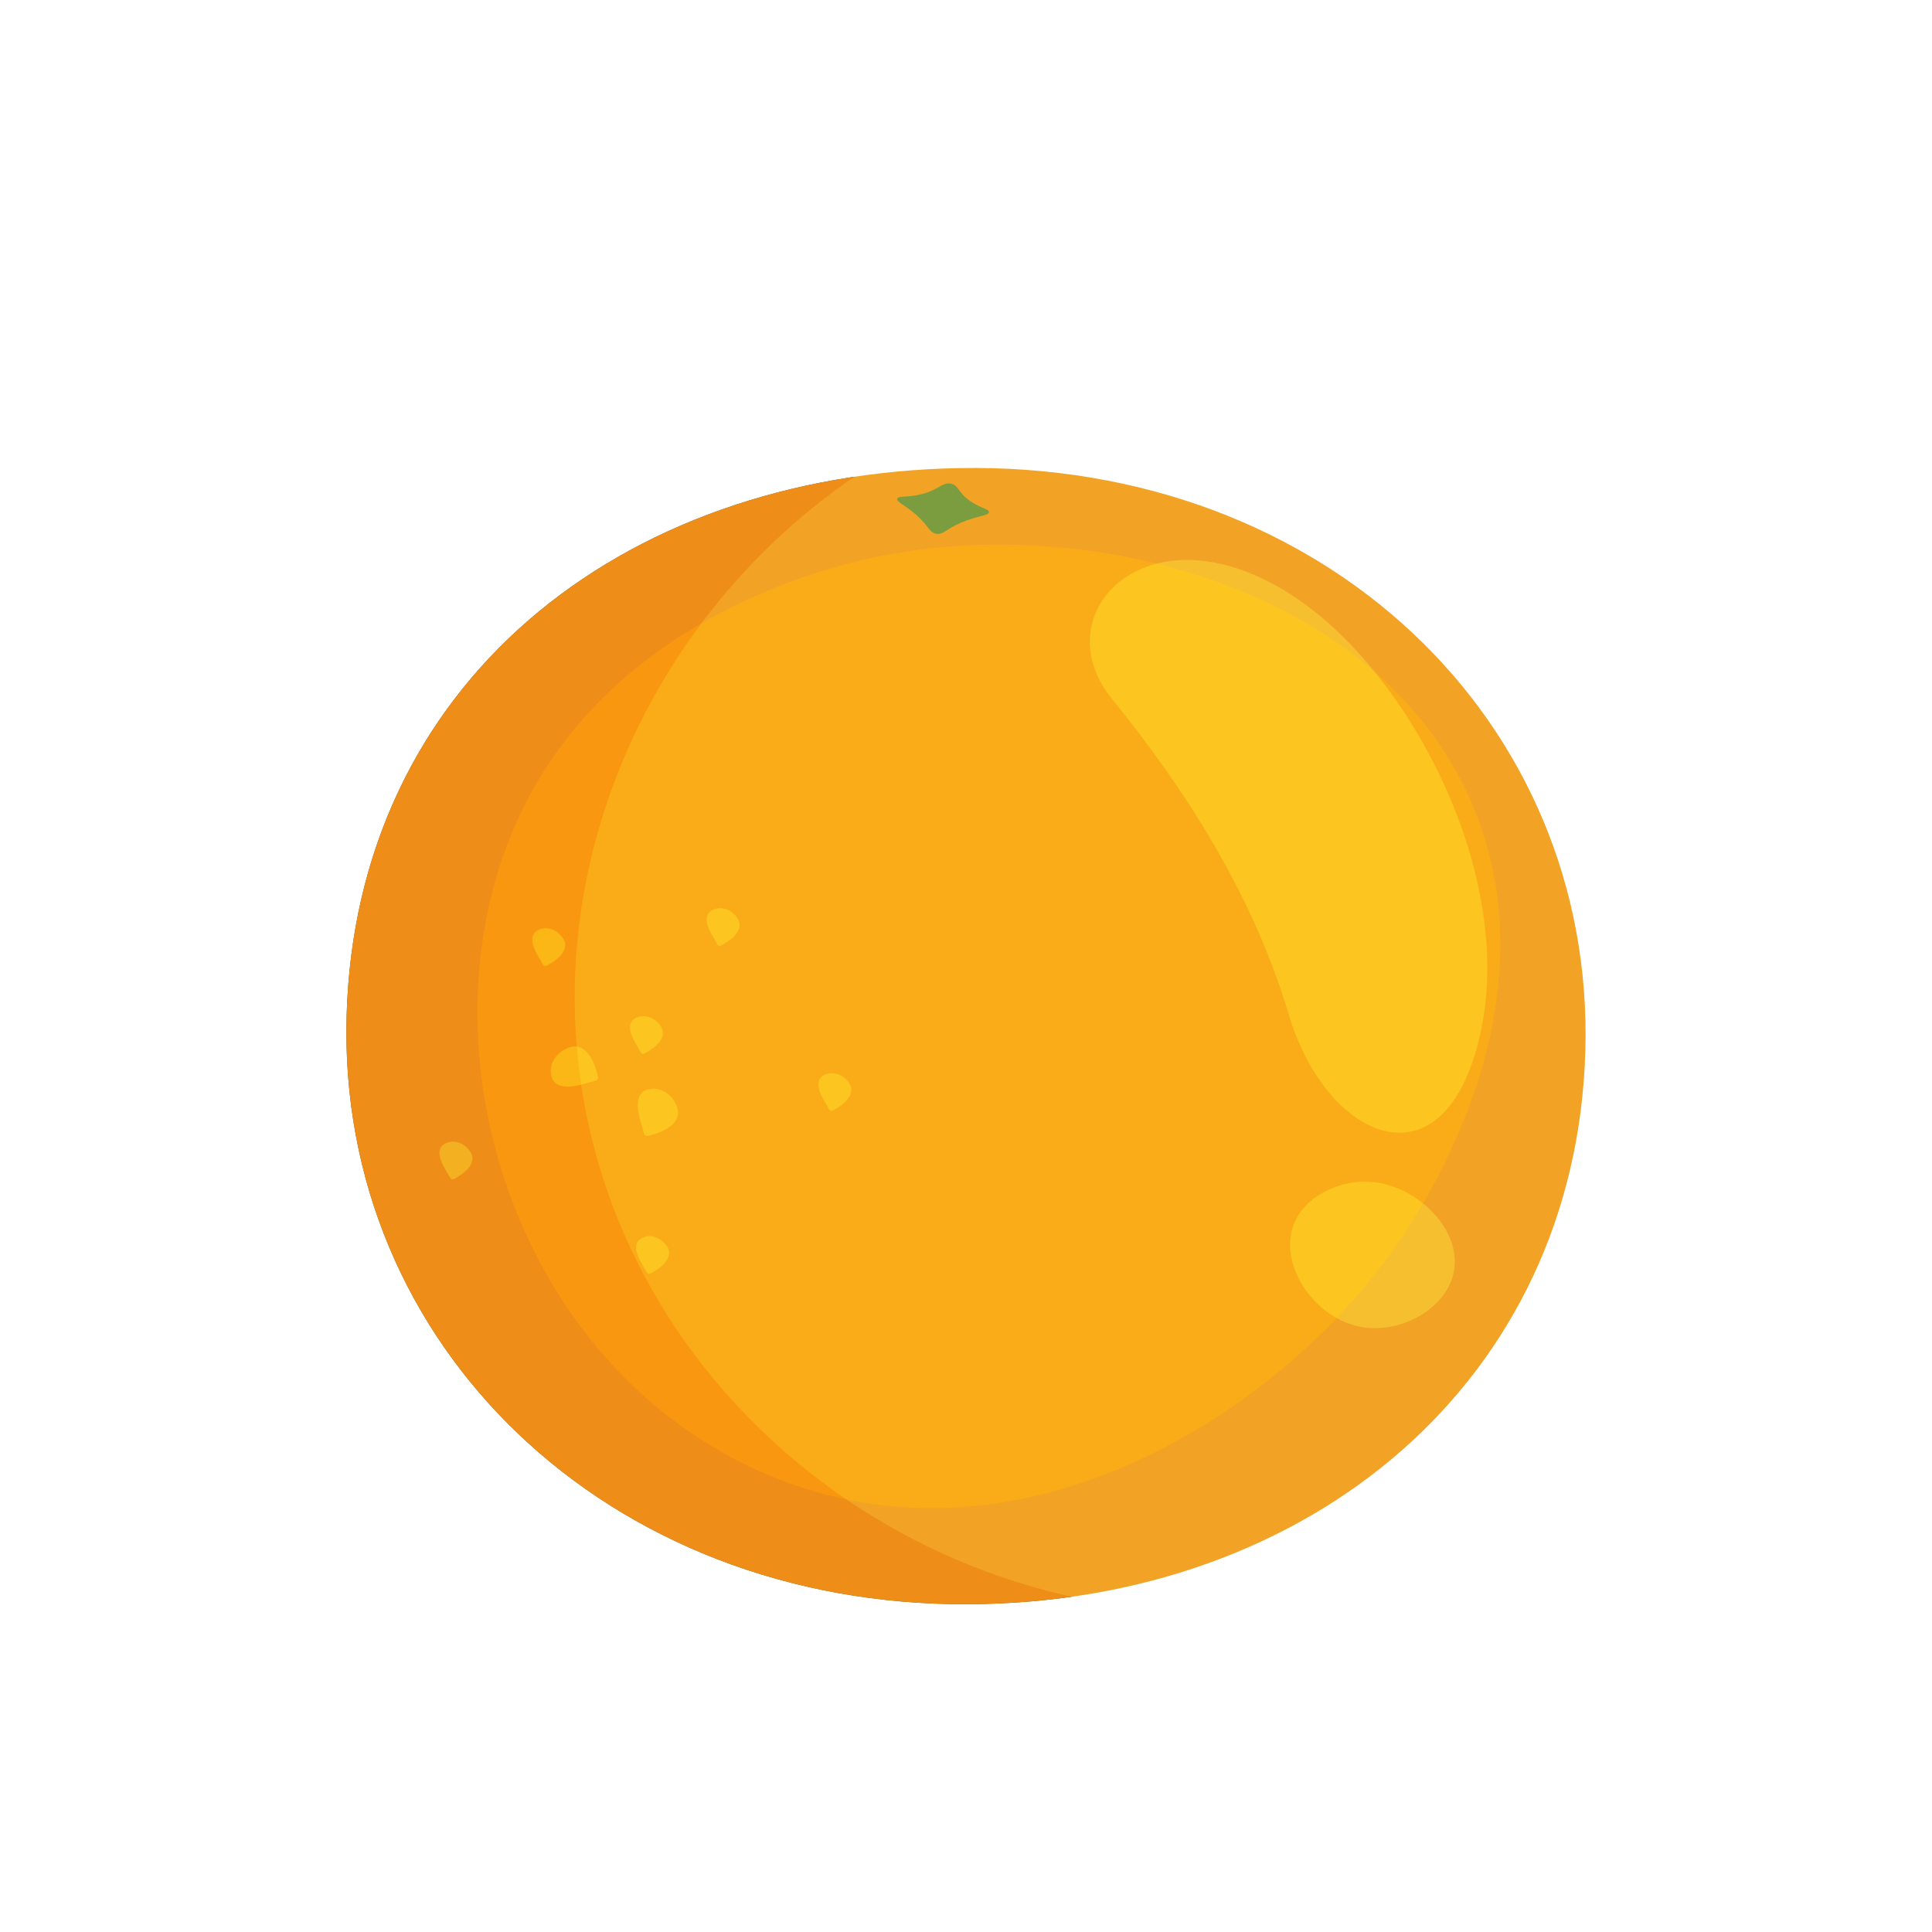
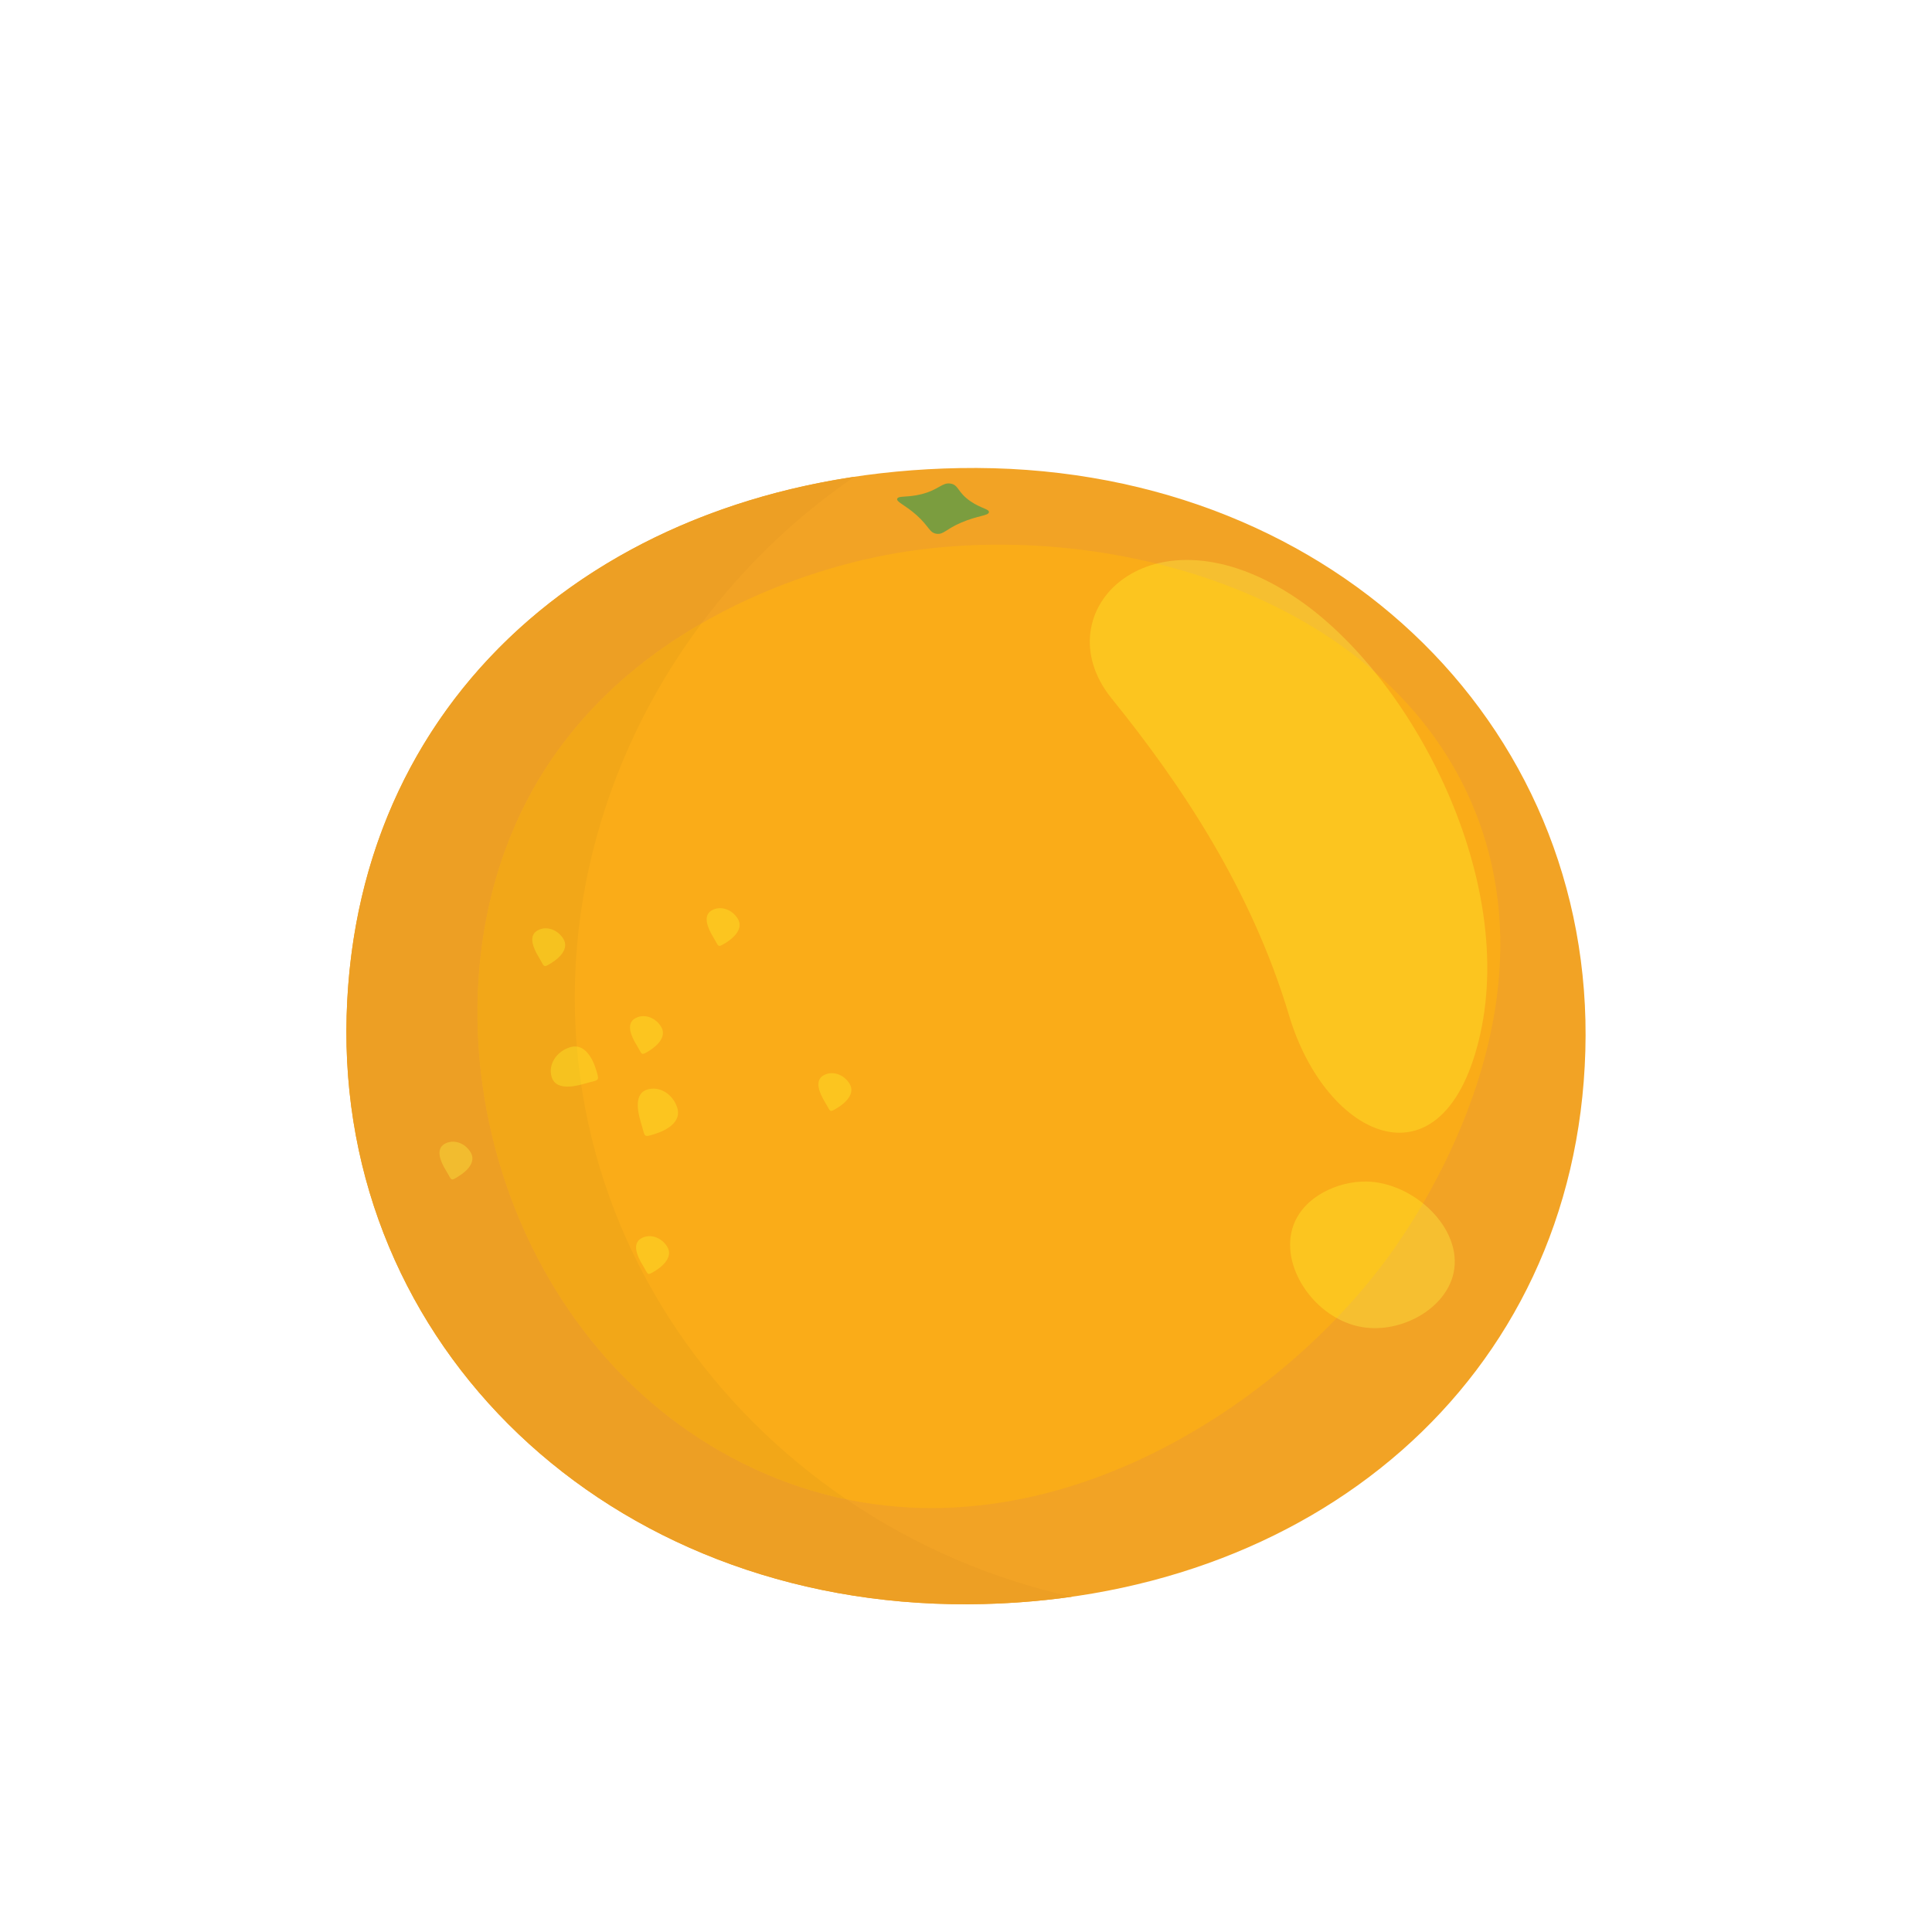
<svg xmlns="http://www.w3.org/2000/svg" viewBox="0 0 540 540">
  <defs>
    <style>
      .cls-1 {
        fill: #7b9d3f;
      }

      .cls-2 {
        fill: #faac18;
      }

      .cls-3, .cls-4 {
        mix-blend-mode: overlay;
        opacity: .53;
      }

      .cls-5 {
        isolation: isolate;
      }

      .cls-6, .cls-4 {
        fill: #c9c9c9;
      }

      .cls-7 {
-         fill: #515151;
-         mix-blend-mode: soft-light;
+         fill: #f2a325;
      }

      .cls-8 {
-         fill: #f2a325;
+         fill: #ed9f24;
      }

      .cls-9 {
-         clip-path: url(#clippath);
-       }
- 
-       .cls-10 {
-         fill: none;
+         fill: #f2a718;
      }
    </style>
-     <clipPath id="clippath">
-       <path class="cls-10" d="m443.11,293.75c-2.63,92.14-76.86,154.17-172.49,154.64-100.88.48-176.37-72.42-173.74-164.57,2.63-92.15,75.68-151.28,171.33-152.99,102.11-1.83,177.57,70.76,174.9,162.92Z" />
-     </clipPath>
  </defs>
  <g class="cls-5">
    <g id="_Layer_" data-name="&amp;lt;Layer&amp;gt;">
      <g>
-         <g>
-           <g>
-             <path class="cls-8" d="m443.11,293.75c-2.63,92.14-76.86,154.17-172.49,154.64-100.88.48-176.37-72.42-173.74-164.57,2.63-92.15,75.68-151.28,171.33-152.99,102.11-1.83,177.57,70.76,174.9,162.92Z" />
-             <path class="cls-2" d="m244.67,155.72c-16.42,3.46-73.93,18.49-99.22,71.75-29.42,61.93-3.72,151.25,65.64,183.18,70.61,32.51,143.95-14.05,177.07-59.53,7.81-10.73,46.59-67,24.42-123.65-24.51-62.63-107.41-84.51-167.92-71.75Z" />
-             <path class="cls-4" d="m362.6,167.36c31.47,21.37,61,76.84,51.18,121.47-9.83,44.57-43.04,29.98-53.5-5.07-10.48-35.05-29.98-64.31-49.6-88.57-19.63-24.29,11.15-55.53,51.92-27.83Z" />
-             <g class="cls-9">
-               <path class="cls-7" d="m305.54,105.35c-96.96,18.96-159.5,113.04-141.96,204.55,18.49,96.53,120.61,161.67,221.34,134.33-76.64,86.23-202.87,99.75-286.98,38.16C17.86,423.76-1.31,313.69,33.83,230.52c41.54-98.33,157.15-154.77,271.72-125.17Z" />
-             </g>
-             <path class="cls-4" d="m381.87,330.25c-7.81-.12-17.39,4.1-20.35,12.21-4.14,11.33,6.04,26.35,19.34,28.49,10.87,1.75,23.33-5.17,25.44-15.27,2.57-12.3-11.11-25.23-24.42-25.44Z" />
-           </g>
-           <g class="cls-3">
-             <path class="cls-6" d="m166.64,299.08c1.02,3.42.76,2.62-3.14,3.78-3.91,1.18-8.3,1.59-9.31-1.84-1.06-3.43,1.3-7.17,5.21-8.33,3.9-1.16,6.2,2.95,7.24,6.39Z" />
-             <path class="cls-6" d="m182.99,316.96c-3.39,1.07-2.58.8-3.82-3.08-1.21-3.9-1.69-8.29,1.72-9.35,3.44-1.06,7.19,1.23,8.42,5.12,1.2,3.89-2.89,6.25-6.31,7.31Z" />
-             <path class="cls-6" d="m202.83,263.53c-2.39,1.46-1.83,1.09-3.48-1.6-1.66-2.72-2.88-5.96-.51-7.42,2.38-1.46,5.69-.46,7.36,2.26,1.67,2.72-.98,5.28-3.37,6.77Z" />
-             <path class="cls-6" d="m154.09,269.17c-2.37,1.46-1.84,1.09-3.48-1.6-1.68-2.73-2.88-5.95-.5-7.43,2.39-1.47,5.66-.46,7.35,2.26,1.65,2.71-.99,5.3-3.37,6.77Z" />
-             <path class="cls-6" d="m128.16,328.79c-2.37,1.48-1.82,1.12-3.49-1.59-1.68-2.72-2.87-5.95-.5-7.42,2.4-1.47,5.69-.46,7.34,2.25,1.68,2.7-.96,5.29-3.35,6.75Z" />
-             <path class="cls-6" d="m181.43,293.71c-2.38,1.46-1.84,1.1-3.5-1.61-1.67-2.72-2.9-5.94-.5-7.41,2.37-1.47,5.68-.45,7.33,2.25,1.68,2.72-.95,5.3-3.34,6.77Z" />
-             <path class="cls-6" d="m234.07,309.64c-2.39,1.47-1.82,1.12-3.49-1.59-1.66-2.73-2.88-5.95-.51-7.42,2.41-1.47,5.7-.45,7.37,2.25,1.67,2.72-.98,5.3-3.36,6.76Z" />
-             <path class="cls-6" d="m183.12,355.21c-2.38,1.47-1.83,1.12-3.49-1.6-1.68-2.71-2.89-5.96-.5-7.43,2.39-1.46,5.68-.45,7.35,2.27,1.66,2.7-.96,5.29-3.35,6.76Z" />
-           </g>
+         <path class="cls-7" d="m443.11,293.75c-2.63,92.14-76.86,154.17-172.49,154.64-100.88.48-176.37-72.42-173.74-164.57,2.63-92.15,75.68-151.28,171.33-152.99,102.11-1.83,177.57,70.76,174.9,162.92Z" />
+         <path class="cls-2" d="m244.67,155.72c-16.42,3.46-73.93,18.49-99.22,71.75-29.42,61.93-3.72,151.25,65.64,183.18,70.61,32.51,143.95-14.05,177.07-59.53,7.81-10.73,46.59-67,24.42-123.65-24.51-62.63-107.41-84.51-167.92-71.75Z" />
+         <path class="cls-8" d="m211.09,410.65c-69.36-31.93-95.06-121.25-65.64-183.18,12.15-25.57,31.72-42.33,50.61-53.22,11.77-15.73,26.17-29.65,42.74-40.98-80.83,12.11-139.55,68.12-141.91,150.56-2.64,92.14,72.86,165.05,173.74,164.57,9.91-.05,19.58-.77,28.97-2.1-22.75-5.02-44.15-14.38-63.04-27.23-8.48-1.76-16.99-4.51-25.47-8.41Z" />
+         <path class="cls-9" d="m145.45,227.47c-29.42,61.93-3.72,151.25,65.64,183.18,8.47,3.9,16.99,6.65,25.47,8.41-36.96-25.15-64.26-63.67-72.97-109.16-9.26-48.32,3.81-97.34,32.48-135.66-18.89,10.9-38.46,27.65-50.61,53.22Z" />
+         <path class="cls-4" d="m362.6,167.36c31.47,21.37,61,76.84,51.18,121.47-9.83,44.57-43.04,29.98-53.5-5.07-10.48-35.05-29.98-64.31-49.6-88.57-19.63-24.29,11.15-55.53,51.92-27.83Z" />
+         <path class="cls-4" d="m381.87,330.25c-7.81-.12-17.39,4.1-20.35,12.21-4.14,11.33,6.04,26.35,19.34,28.49,10.87,1.75,23.33-5.17,25.44-15.27,2.57-12.3-11.11-25.23-24.42-25.44Z" />
+         <g class="cls-3">
+           <path class="cls-6" d="m166.64,299.08c1.02,3.42.76,2.62-3.14,3.78-3.91,1.18-8.3,1.59-9.31-1.84-1.06-3.43,1.3-7.17,5.21-8.33,3.9-1.16,6.2,2.95,7.24,6.39Z" />
+           <path class="cls-6" d="m182.99,316.96c-3.39,1.07-2.58.8-3.82-3.08-1.21-3.9-1.69-8.29,1.72-9.35,3.44-1.06,7.19,1.23,8.42,5.12,1.2,3.89-2.89,6.25-6.31,7.31Z" />
+           <path class="cls-6" d="m202.83,263.53c-2.39,1.46-1.83,1.09-3.48-1.6-1.66-2.72-2.88-5.96-.51-7.42,2.38-1.46,5.69-.46,7.36,2.26,1.67,2.72-.98,5.28-3.37,6.77Z" />
+           <path class="cls-6" d="m154.09,269.17c-2.37,1.46-1.84,1.09-3.48-1.6-1.68-2.73-2.88-5.95-.5-7.43,2.39-1.47,5.66-.46,7.35,2.26,1.65,2.71-.99,5.3-3.37,6.77Z" />
+           <path class="cls-6" d="m128.16,328.79c-2.37,1.48-1.82,1.12-3.49-1.59-1.68-2.72-2.87-5.95-.5-7.42,2.4-1.47,5.69-.46,7.34,2.25,1.68,2.7-.96,5.29-3.35,6.75Z" />
+           <path class="cls-6" d="m181.43,293.71c-2.38,1.46-1.84,1.1-3.5-1.61-1.67-2.72-2.9-5.94-.5-7.41,2.37-1.47,5.68-.45,7.33,2.25,1.68,2.72-.95,5.3-3.34,6.77Z" />
+           <path class="cls-6" d="m234.07,309.64c-2.39,1.47-1.82,1.12-3.49-1.59-1.66-2.73-2.88-5.95-.51-7.42,2.41-1.47,5.7-.45,7.37,2.25,1.67,2.72-.98,5.3-3.36,6.76Z" />
+           <path class="cls-6" d="m183.12,355.21c-2.38,1.47-1.83,1.12-3.49-1.6-1.68-2.71-2.89-5.96-.5-7.43,2.39-1.46,5.68-.45,7.35,2.27,1.66,2.7-.96,5.29-3.35,6.76Z" />
        </g>
        <path class="cls-1" d="m268.71,146.04c-4.33,1.86-4.93,3.38-6.88,3.16-2.07-.24-2.06-2.01-5.66-5.23-3.26-2.91-5.77-3.7-5.38-4.6.39-.87,2.79-.25,6.74-1.24,4.95-1.24,5.79-3.37,8.18-2.96,2.28.39,1.85,2.4,5.55,4.94,2.93,2.01,5.23,2.15,5.15,3.04-.1,1.02-3.14.94-7.69,2.89Z" />
      </g>
    </g>
  </g>
</svg>
